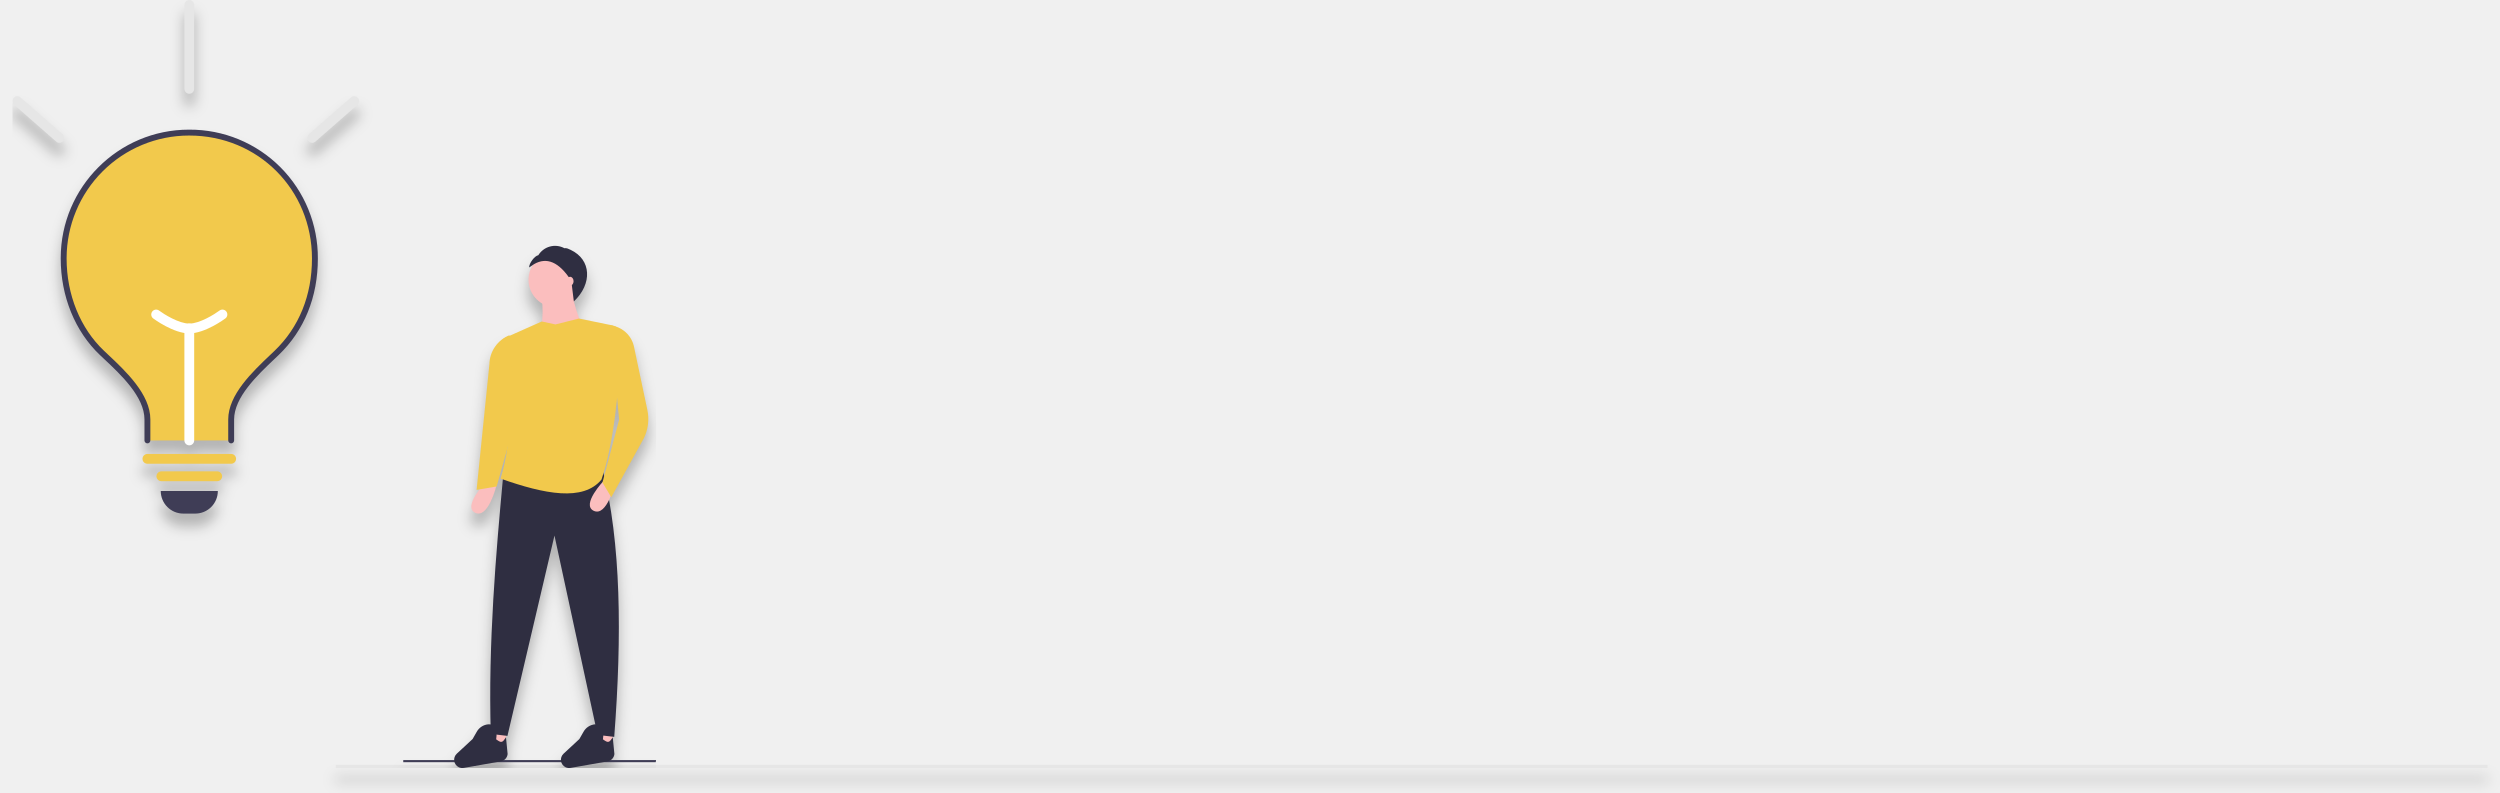
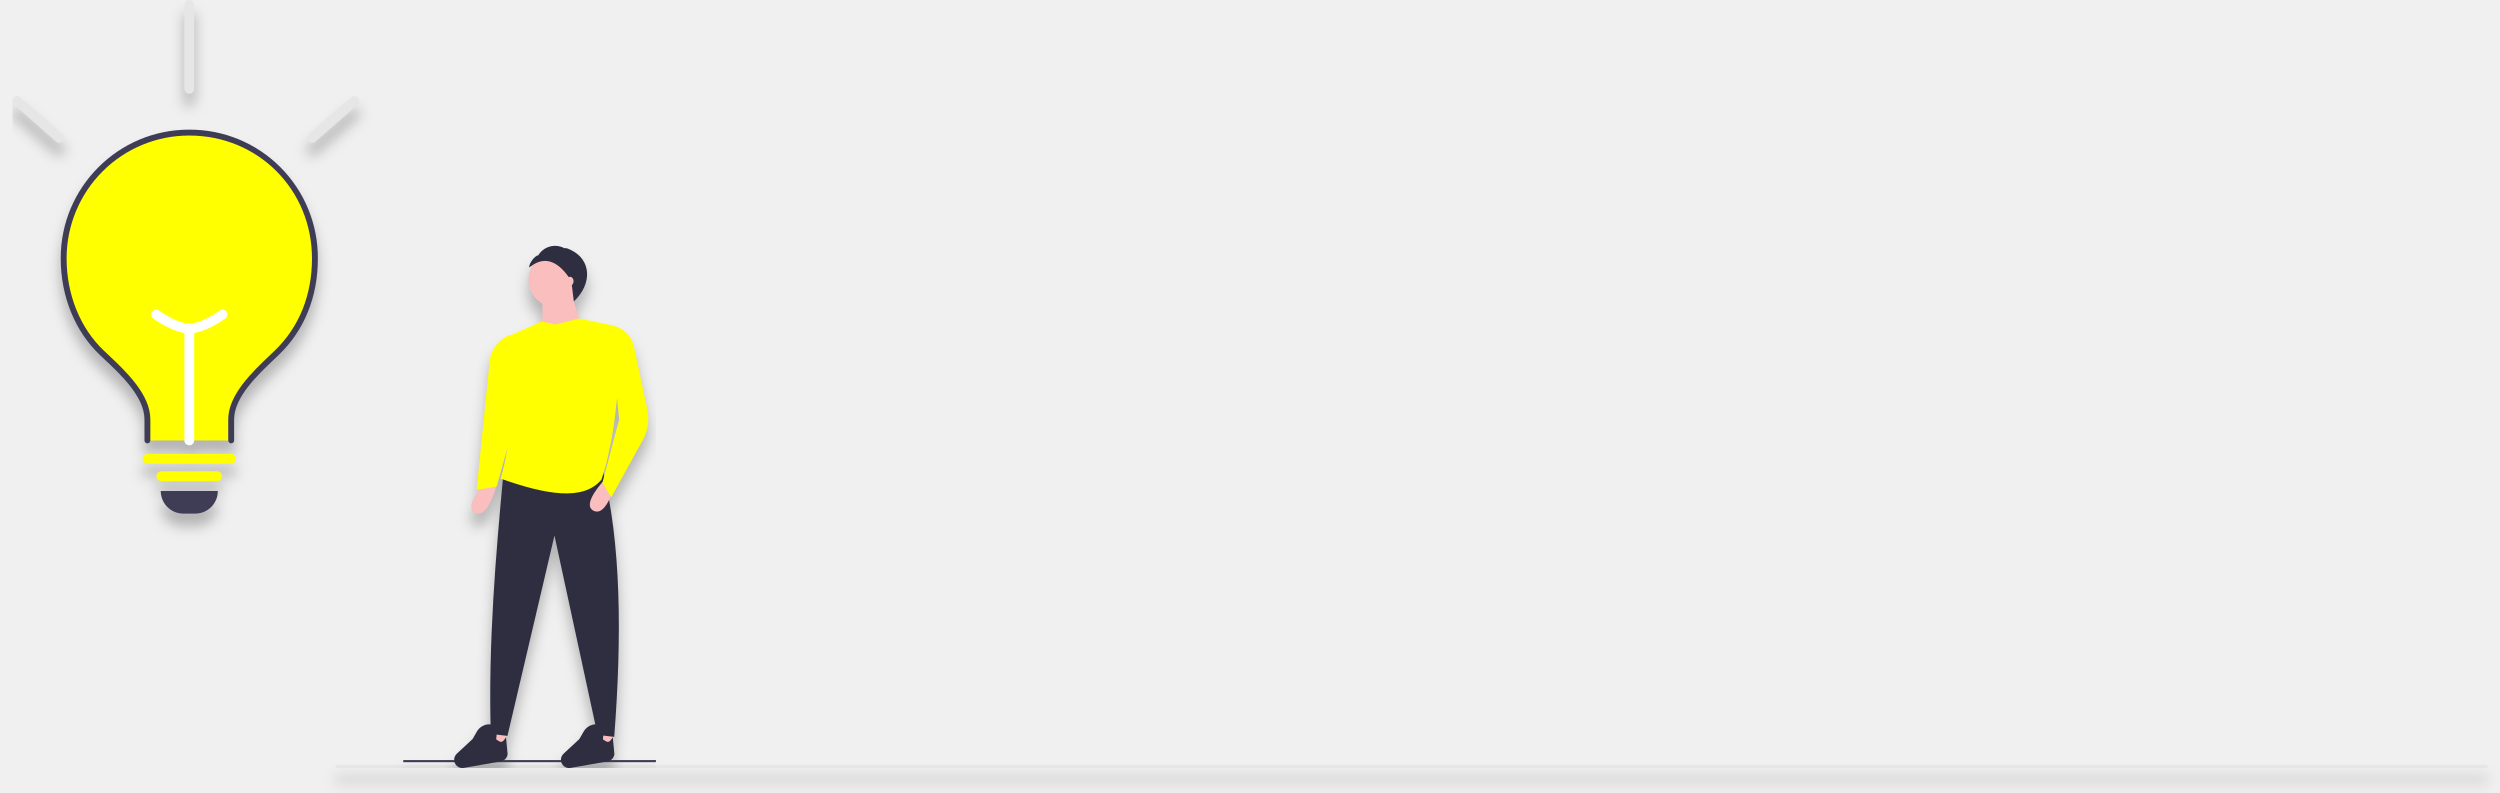
<svg xmlns="http://www.w3.org/2000/svg" width="804" height="255" viewBox="0 0 804 255" fill="none">
  <g filter="url(#filter0_d)">
    <line x1="108" y1="246.5" x2="800" y2="246.5" stroke="#E6E6E6" />
  </g>
  <g clip-path="url(#clip0)" filter="url(#filter1_d)">
    <path d="M210.88 245.113H129.684V244.448H211L210.88 245.113Z" fill="#3F3D56" />
    <path d="M162.723 232.082H158.313V241.556H162.723V232.082Z" fill="#FBBEBE" />
    <path d="M197.062 232.397H192.651V241.872H197.062V232.397Z" fill="#FBBEBE" />
    <path d="M197.534 236.977L192.179 236.345L178.317 172.235L163.196 236.661L157.84 236.029C156.956 206.878 159.539 177.714 161.778 153.444L193.754 150.76C199.779 174.676 200.026 204.44 197.534 236.977Z" fill="#2F2E41" />
    <path d="M194.209 154.553C194.209 154.553 186.761 162.344 190.971 164.291C195.18 166.239 197.771 155.527 197.771 155.527L194.209 154.553Z" fill="#FBBEBE" />
    <path d="M156.09 155.185C156.09 155.185 148.642 162.975 152.852 164.923C157.061 166.871 159.652 156.158 159.652 156.158L156.09 155.185Z" fill="#FBBEBE" />
    <path d="M178.79 98.809C183.662 98.809 187.611 94.85 187.611 89.966C187.611 85.082 183.662 81.123 178.79 81.123C173.918 81.123 169.969 85.082 169.969 89.966C169.969 94.85 173.918 98.809 178.79 98.809Z" fill="#FBBEBE" />
    <path d="M189.028 108.441L173.277 110.02C174.733 103.45 175.086 97.311 173.277 92.019H184.303C183.704 96.429 185.943 102.228 189.028 108.441Z" fill="#FBBEBE" />
-     <path d="M193.439 154.234C187.553 161.331 175.185 158.958 160.99 153.918C165.018 140.738 164.394 126.833 160.774 112.461C160.577 111.689 160.658 110.871 161.004 110.153C161.35 109.435 161.938 108.863 162.664 108.538L174.222 103.388L178.632 104.336L186.193 102.441L196.926 104.641C197.798 104.821 198.578 105.307 199.124 106.013C199.669 106.719 199.944 107.598 199.899 108.489C199.002 126.13 197.414 142.455 193.439 154.234Z" fill="#F2C94C" />
-     <path d="M196.589 159.919L193.754 155.181L199.109 134.969L196.274 104.651C198.103 104.835 199.827 105.596 201.195 106.826C202.564 108.056 203.507 109.69 203.889 111.493L208.19 131.821C208.838 134.885 208.449 138.078 207.084 140.896L196.589 159.919Z" fill="#F2C94C" />
-     <path d="M159.73 156.445L153.272 157.55L157.39 117.137C157.43 115.121 158.062 113.161 159.206 111.502C160.351 109.843 161.958 108.559 163.826 107.81V107.81L165.873 134.496L159.73 156.445Z" fill="#F2C94C" />
-     <path d="M161.046 244.867L149.159 246.96C148.619 247.055 148.064 246.98 147.568 246.745V246.745C147.176 246.56 146.836 246.28 146.576 245.932C146.317 245.584 146.147 245.177 146.081 244.747C146.015 244.317 146.055 243.878 146.198 243.467C146.341 243.057 146.582 242.688 146.9 242.392L151.992 237.669L153.32 235.344C153.693 234.67 154.226 234.099 154.872 233.68C155.517 233.262 156.255 233.009 157.021 232.943C159.291 232.786 160.04 234.517 159.566 237.77C161.29 239.041 161.562 238.846 162.723 237.135L163.25 242.496C163.19 243.078 162.942 243.624 162.544 244.052C162.147 244.48 161.621 244.766 161.046 244.867Z" fill="#2F2E41" />
-     <path d="M195.385 244.867L183.498 246.96C182.958 247.055 182.402 246.98 181.907 246.745V246.745C181.515 246.56 181.174 246.28 180.915 245.932C180.655 245.584 180.485 245.177 180.419 244.747C180.353 244.317 180.394 243.878 180.536 243.467C180.679 243.057 180.921 242.688 181.239 242.392L186.331 237.669L187.659 235.344C188.032 234.67 188.565 234.099 189.21 233.68C189.856 233.262 190.594 233.009 191.36 232.943C193.63 232.786 194.379 234.517 193.904 237.77C195.629 239.041 195.901 238.846 197.062 237.135L197.589 242.496C197.529 243.078 197.281 243.624 196.883 244.052C196.485 244.48 195.959 244.766 195.385 244.867V244.867Z" fill="#2F2E41" />
+     <path d="M193.439 154.234C187.553 161.331 175.185 158.958 160.99 153.918C165.018 140.738 164.394 126.833 160.774 112.461C160.577 111.689 160.658 110.871 161.004 110.153C161.35 109.435 161.938 108.863 162.664 108.538L174.222 103.388L178.632 104.336L186.193 102.441L196.926 104.641C197.798 104.821 198.578 105.307 199.124 106.013C199.669 106.719 199.944 107.598 199.899 108.489C199.002 126.13 197.414 142.455 193.439 154.234Z" fill="#FFFF00" />
+     <path d="M196.589 159.919L193.754 155.181L199.109 134.969L196.274 104.651C198.103 104.835 199.827 105.596 201.195 106.826C202.564 108.056 203.507 109.69 203.889 111.493L208.19 131.821C208.838 134.885 208.449 138.078 207.084 140.896L196.589 159.919Z" fill="#FFFF00" />
+     <path d="M159.73 156.445L153.272 157.55L157.39 117.137C157.43 115.121 158.062 113.161 159.206 111.502C160.351 109.843 161.958 108.559 163.826 107.81L165.873 134.496L159.73 156.445Z" fill="#FFFF00" />
+     <path d="M161.046 244.867L149.159 246.96C148.619 247.055 148.064 246.98 147.568 246.745C147.176 246.56 146.836 246.28 146.576 245.932C146.317 245.584 146.147 245.177 146.081 244.747C146.015 244.317 146.055 243.878 146.198 243.467C146.341 243.057 146.582 242.688 146.9 242.392L151.992 237.669L153.32 235.344C153.693 234.67 154.226 234.099 154.872 233.68C155.517 233.262 156.255 233.009 157.021 232.943C159.291 232.786 160.04 234.517 159.566 237.77C161.29 239.041 161.562 238.846 162.723 237.135L163.25 242.496C163.19 243.078 162.942 243.624 162.544 244.052C162.147 244.48 161.621 244.766 161.046 244.867Z" fill="#2F2E41" />
+     <path d="M195.385 244.867L183.498 246.96C182.958 247.055 182.402 246.98 181.907 246.745C181.515 246.56 181.174 246.28 180.915 245.932C180.655 245.584 180.485 245.177 180.419 244.747C180.353 244.317 180.394 243.878 180.536 243.467C180.679 243.057 180.921 242.688 181.239 242.392L186.331 237.669L187.659 235.344C188.032 234.67 188.565 234.099 189.21 233.68C189.856 233.262 190.594 233.009 191.36 232.943C193.63 232.786 194.379 234.517 193.904 237.77C195.629 239.041 195.901 238.846 197.062 237.135L197.589 242.496C197.529 243.078 197.281 243.624 196.883 244.052C196.485 244.48 195.959 244.766 195.385 244.867Z" fill="#2F2E41" />
    <path d="M171.787 84.928C175.763 82.647 179.744 84.104 183.732 90.326L184.547 96.954C190.533 91.27 190.231 83.512 183.518 80.357C182.858 80.047 182.219 79.694 181.5 79.818C180.081 79.055 178.425 78.863 176.869 79.282C175.313 79.701 173.975 80.699 173.129 82.073C171.889 82.288 170.111 84.758 170.175 86.018L171.787 84.928Z" fill="#2F2E41" />
    <path d="M183.358 91.861C183.967 91.861 184.461 91.225 184.461 90.44C184.461 89.655 183.967 89.019 183.358 89.019C182.749 89.019 182.255 89.655 182.255 90.44C182.255 91.225 182.749 91.861 183.358 91.861Z" fill="#FBBEBE" />
    <path d="M51.697 157.906H70.053C70.053 159.833 69.29 161.68 67.931 163.042C66.572 164.404 64.729 165.17 62.808 165.17H58.943C57.022 165.17 55.179 164.404 53.82 163.042C52.461 161.68 51.697 159.833 51.697 157.906H51.697Z" fill="#3F3D56" />
-     <path d="M74.342 141.643V134.893C74.342 126.737 83.191 119.022 88.931 113.518C97.022 105.764 101.276 95.346 101.276 83.143C101.276 72.421 97.035 62.136 89.482 54.544C81.93 46.952 71.683 42.672 60.987 42.642C50.292 42.612 40.021 46.835 32.427 54.385C24.832 61.935 20.534 72.195 20.475 82.917C20.475 82.992 20.475 83.067 20.475 83.143C20.475 94.91 24.91 106.034 32.819 113.518C38.529 118.921 47.408 126.653 47.408 134.893V141.643" fill="#F2C94C" />
-     <path d="M74.342 142.591C74.218 142.591 74.095 142.566 73.981 142.519C73.866 142.471 73.762 142.401 73.674 142.313C73.586 142.225 73.517 142.121 73.469 142.006C73.422 141.891 73.397 141.768 73.397 141.643V134.893C73.397 126.958 81.204 119.551 86.903 114.142C87.376 113.693 87.837 113.257 88.278 112.834C96.163 105.277 100.331 95.01 100.331 83.143C100.331 60.963 83 43.59 60.876 43.59C60.838 43.589 60.801 43.589 60.764 43.589C50.352 43.601 40.368 47.745 32.996 55.115C25.623 62.486 21.461 72.482 21.42 82.92V83.141C21.42 94.763 25.811 105.583 33.468 112.829C33.856 113.197 34.259 113.575 34.673 113.963C40.446 119.382 48.354 126.803 48.354 134.893V141.643C48.354 141.895 48.254 142.136 48.077 142.313C47.9 142.491 47.659 142.591 47.409 142.591C47.158 142.591 46.918 142.491 46.74 142.313C46.563 142.136 46.464 141.895 46.464 141.643V134.893C46.464 127.625 38.902 120.528 33.381 115.346C32.965 114.956 32.561 114.576 32.171 114.207C24.137 106.605 19.53 95.282 19.53 83.143V82.915C19.593 60.163 38.08 41.694 60.761 41.694C60.802 41.694 60.838 41.694 60.878 41.695C66.316 41.666 71.704 42.719 76.733 44.792C81.762 46.865 86.331 49.917 90.176 53.772C94.021 57.626 97.065 62.206 99.132 67.248C101.2 72.289 102.25 77.692 102.221 83.143C102.221 95.54 97.851 106.28 89.585 114.203C89.141 114.628 88.678 115.067 88.203 115.519C82.752 120.691 75.287 127.774 75.287 134.893V141.643C75.287 141.768 75.263 141.891 75.216 142.006C75.168 142.121 75.098 142.225 75.011 142.313C74.923 142.401 74.819 142.471 74.704 142.519C74.589 142.566 74.466 142.591 74.342 142.591Z" fill="#3F3D56" />
-     <path d="M69.853 154.748H51.897C51.48 154.748 51.079 154.582 50.784 154.286C50.488 153.989 50.322 153.588 50.322 153.169C50.322 152.75 50.488 152.349 50.784 152.052C51.079 151.756 51.48 151.59 51.897 151.59H69.853C70.271 151.59 70.672 151.756 70.967 152.052C71.262 152.349 71.428 152.75 71.428 153.169C71.428 153.588 71.262 153.989 70.967 154.286C70.672 154.582 70.271 154.748 69.853 154.748V154.748Z" fill="#F2C94C" />
+     <path d="M74.342 141.643V134.893C74.342 126.737 83.191 119.022 88.931 113.518C97.022 105.764 101.276 95.346 101.276 83.143C101.276 72.421 97.035 62.136 89.482 54.544C81.93 46.952 71.683 42.672 60.987 42.642C50.292 42.612 40.021 46.835 32.427 54.385C24.832 61.935 20.534 72.195 20.475 82.917C20.475 82.992 20.475 83.067 20.475 83.143C20.475 94.91 24.91 106.034 32.819 113.518C38.529 118.921 47.408 126.653 47.408 134.893V141.643" fill="#FFFF00" />
+     <path d="M74.342 142.591C74.218 142.591 74.095 142.566 73.981 142.519C73.866 142.471 73.762 142.401 73.674 142.313C73.586 142.225 73.517 142.121 73.469 142.006C73.422 141.891 73.397 141.768 73.397 141.643V134.893C73.397 126.958 81.204 119.551 86.903 114.142C87.376 113.693 87.836 113.257 88.278 112.834C96.163 105.277 100.331 95.01 100.331 83.143C100.331 60.963 83 43.59 60.876 43.59C60.838 43.589 60.801 43.589 60.764 43.589C50.352 43.601 40.368 47.745 32.996 55.115C25.623 62.486 21.461 72.482 21.42 82.92V83.141C21.42 94.763 25.811 105.583 33.468 112.829C33.856 113.197 34.259 113.575 34.673 113.963C40.446 119.382 48.354 126.803 48.354 134.893V141.643C48.354 141.895 48.254 142.136 48.077 142.313C47.9 142.491 47.659 142.591 47.409 142.591C47.158 142.591 46.918 142.491 46.74 142.313C46.563 142.136 46.464 141.895 46.464 141.643V134.893C46.464 127.625 38.902 120.528 33.381 115.346C32.965 114.956 32.561 114.576 32.171 114.207C24.137 106.605 19.53 95.282 19.53 83.143V82.915C19.593 60.163 38.08 41.694 60.761 41.694C60.802 41.694 60.838 41.694 60.878 41.695C66.316 41.666 71.704 42.719 76.733 44.792C81.762 46.865 86.331 49.917 90.176 53.772C94.021 57.626 97.065 62.206 99.132 67.248C101.2 72.289 102.25 77.692 102.221 83.143C102.221 95.54 97.851 106.28 89.585 114.203C89.141 114.628 88.678 115.067 88.203 115.519C82.752 120.691 75.287 127.774 75.287 134.893V141.643C75.287 141.768 75.263 141.891 75.216 142.006C75.168 142.121 75.098 142.225 75.011 142.313C74.923 142.401 74.819 142.471 74.704 142.519C74.589 142.566 74.466 142.591 74.342 142.591Z" fill="#3F3D56" />
+     <path d="M69.853 154.748H51.897C51.48 154.748 51.079 154.582 50.784 154.286C50.488 153.989 50.322 153.588 50.322 153.169C50.322 152.75 50.488 152.349 50.784 152.052C51.079 151.756 51.48 151.59 51.897 151.59H69.853C70.271 151.59 70.672 151.756 70.967 152.052C71.262 152.349 71.428 152.75 71.428 153.169C71.428 153.588 71.262 153.989 70.967 154.286C70.672 154.582 70.271 154.748 69.853 154.748Z" fill="#FFFF00" />
    <path d="M19.102 45.921C18.721 45.921 18.353 45.783 18.066 45.531L4.539 33.694C4.383 33.558 4.255 33.392 4.163 33.206C4.071 33.021 4.017 32.818 4.002 32.611C3.988 32.404 4.015 32.197 4.081 32C4.147 31.803 4.251 31.622 4.387 31.465C4.523 31.309 4.689 31.181 4.874 31.089C5.06 30.997 5.262 30.942 5.468 30.928C5.675 30.914 5.882 30.941 6.078 31.008C6.274 31.074 6.455 31.179 6.611 31.315L20.138 43.152C20.38 43.364 20.551 43.644 20.63 43.956C20.708 44.267 20.689 44.596 20.577 44.897C20.464 45.198 20.263 45.457 19.999 45.64C19.735 45.823 19.422 45.921 19.102 45.921H19.102Z" fill="#E6E6E6" />
-     <path d="M100.405 45.921C100.084 45.921 99.771 45.823 99.507 45.64C99.244 45.457 99.042 45.198 98.93 44.897C98.817 44.596 98.799 44.267 98.877 43.956C98.955 43.644 99.127 43.364 99.368 43.152L112.895 31.315C113.21 31.04 113.621 30.902 114.037 30.93C114.454 30.959 114.842 31.152 115.117 31.467C115.391 31.783 115.53 32.194 115.502 32.612C115.474 33.029 115.281 33.419 114.967 33.694L101.44 45.531C101.154 45.783 100.786 45.921 100.405 45.921V45.921Z" fill="#E6E6E6" />
-     <path d="M74.342 149.143H47.408C46.991 149.143 46.59 148.977 46.295 148.681C45.999 148.385 45.833 147.983 45.833 147.564C45.833 147.145 45.999 146.744 46.295 146.448C46.59 146.152 46.991 145.985 47.408 145.985H74.342C74.76 145.985 75.161 146.152 75.456 146.448C75.751 146.744 75.917 147.145 75.917 147.564C75.917 147.983 75.751 148.385 75.456 148.681C75.161 148.977 74.76 149.143 74.342 149.143Z" fill="#F2C94C" />
-     <path d="M60.876 143.222C60.669 143.222 60.464 143.182 60.273 143.102C60.082 143.023 59.908 142.907 59.762 142.76C59.615 142.613 59.499 142.439 59.42 142.248C59.341 142.056 59.3 141.851 59.3 141.643V105.643C59.3 105.224 59.466 104.822 59.762 104.526C60.057 104.23 60.458 104.064 60.876 104.064C61.293 104.064 61.694 104.23 61.989 104.526C62.285 104.822 62.451 105.224 62.451 105.643V141.643C62.451 141.851 62.41 142.056 62.331 142.248C62.252 142.439 62.136 142.613 61.989 142.76C61.843 142.907 61.669 143.023 61.478 143.102C61.287 143.182 61.082 143.222 60.876 143.222V143.222Z" fill="white" />
+     <path d="M100.405 45.921C100.084 45.921 99.771 45.823 99.507 45.64C99.244 45.457 99.042 45.198 98.93 44.897C98.817 44.596 98.799 44.267 98.877 43.956C98.955 43.644 99.127 43.364 99.368 43.152L112.895 31.315C113.21 31.04 113.621 30.902 114.037 30.93C114.454 30.959 114.842 31.152 115.117 31.467C115.391 31.783 115.53 32.194 115.502 32.612C115.474 33.029 115.281 33.419 114.967 33.694L101.44 45.531C101.154 45.783 100.786 45.921 100.405 45.921Z" fill="#E6E6E6" />
+     <path d="M74.342 149.143H47.408C46.991 149.143 46.59 148.977 46.295 148.681C45.999 148.385 45.833 147.983 45.833 147.564C45.833 147.145 45.999 146.744 46.295 146.448C46.59 146.152 46.991 145.985 47.408 145.985H74.342C74.76 145.985 75.161 146.152 75.456 146.448C75.751 146.744 75.917 147.145 75.917 147.564C75.917 147.983 75.751 148.385 75.456 148.681C75.161 148.977 74.76 149.143 74.342 149.143Z" fill="#FFFF00" />
+     <path d="M60.876 143.222C60.669 143.222 60.464 143.182 60.273 143.102C60.082 143.023 59.908 142.907 59.762 142.76C59.615 142.613 59.499 142.439 59.42 142.248C59.341 142.056 59.3 141.851 59.3 141.643V105.643C59.3 105.224 59.466 104.822 59.762 104.526C60.057 104.23 60.458 104.064 60.876 104.064C61.293 104.064 61.694 104.23 61.989 104.526C62.285 104.822 62.451 105.224 62.451 105.643V141.643C62.451 141.851 62.41 142.056 62.331 142.248C62.252 142.439 62.136 142.613 61.989 142.76C61.843 142.907 61.669 143.023 61.478 143.102C61.287 143.182 61.082 143.222 60.876 143.222Z" fill="white" />
    <path d="M60.875 107.222C55.786 107.222 49.537 102.606 49.274 102.41C49.108 102.286 48.968 102.131 48.862 101.953C48.756 101.775 48.686 101.577 48.656 101.372C48.626 101.167 48.636 100.958 48.687 100.757C48.737 100.556 48.827 100.367 48.95 100.2C49.074 100.034 49.229 99.894 49.406 99.787C49.584 99.681 49.781 99.611 49.985 99.581C50.19 99.55 50.398 99.561 50.599 99.612C50.8 99.662 50.988 99.752 51.154 99.876C52.72 101.04 57.52 104.064 60.875 104.064C64.231 104.064 69.031 101.04 70.597 99.875C70.763 99.752 70.952 99.662 71.153 99.611C71.353 99.561 71.562 99.55 71.766 99.58C71.971 99.611 72.168 99.681 72.345 99.787C72.523 99.894 72.678 100.034 72.801 100.2C72.924 100.367 73.014 100.556 73.064 100.757C73.115 100.958 73.126 101.167 73.095 101.372C73.065 101.578 72.995 101.775 72.889 101.953C72.783 102.131 72.643 102.286 72.477 102.41C72.213 102.606 65.965 107.222 60.875 107.222Z" fill="white" />
-     <path d="M60.875 30.159C60.458 30.159 60.057 29.992 59.761 29.696C59.466 29.4 59.3 28.998 59.3 28.579V1.579C59.3 1.16 59.466 0.759 59.761 0.462C60.057 0.166 60.458 0 60.875 0C61.293 0 61.694 0.166 61.989 0.462C62.284 0.759 62.45 1.16 62.45 1.579V28.579C62.45 28.998 62.284 29.4 61.989 29.696C61.694 29.992 61.293 30.159 60.875 30.159V30.159Z" fill="#E6E6E6" />
+     <path d="M60.875 30.159C60.458 30.159 60.057 29.992 59.761 29.696C59.466 29.4 59.3 28.998 59.3 28.579V1.579C59.3 1.16 59.466 0.759 59.761 0.462C60.057 0.166 60.458 0 60.875 0C61.293 0 61.694 0.166 61.989 0.462C62.284 0.759 62.45 1.16 62.45 1.579V28.579C62.45 28.998 62.284 29.4 61.989 29.696C61.694 29.992 61.293 30.159 60.875 30.159Z" fill="#E6E6E6" />
  </g>
  <defs>
    <filter id="filter0_d" x="104" y="246" width="700" height="9" filterUnits="userSpaceOnUse" color-interpolation-filters="sRGB">
      <feFlood flood-opacity="0" result="BackgroundImageFix" />
      <feColorMatrix in="SourceAlpha" type="matrix" values="0 0 0 0 0 0 0 0 0 0 0 0 0 0 0 0 0 0 127 0" />
      <feOffset dy="4" />
      <feGaussianBlur stdDeviation="2" />
      <feColorMatrix type="matrix" values="0 0 0 0 0 0 0 0 0 0 0 0 0 0 0 0 0 0 0.25 0" />
      <feBlend mode="normal" in2="BackgroundImageFix" result="effect1_dropShadow" />
      <feBlend mode="normal" in="SourceGraphic" in2="effect1_dropShadow" result="shape" />
    </filter>
    <filter id="filter1_d" x="0" y="0" width="215" height="255" filterUnits="userSpaceOnUse" color-interpolation-filters="sRGB">
      <feFlood flood-opacity="0" result="BackgroundImageFix" />
      <feColorMatrix in="SourceAlpha" type="matrix" values="0 0 0 0 0 0 0 0 0 0 0 0 0 0 0 0 0 0 127 0" />
      <feOffset dy="4" />
      <feGaussianBlur stdDeviation="2" />
      <feColorMatrix type="matrix" values="0 0 0 0 0 0 0 0 0 0 0 0 0 0 0 0 0 0 0.25 0" />
      <feBlend mode="normal" in2="BackgroundImageFix" result="effect1_dropShadow" />
      <feBlend mode="normal" in="SourceGraphic" in2="effect1_dropShadow" result="shape" />
    </filter>
    <clipPath id="clip0">
      <rect width="207" height="247" fill="white" transform="translate(4)" />
    </clipPath>
  </defs>
</svg>
